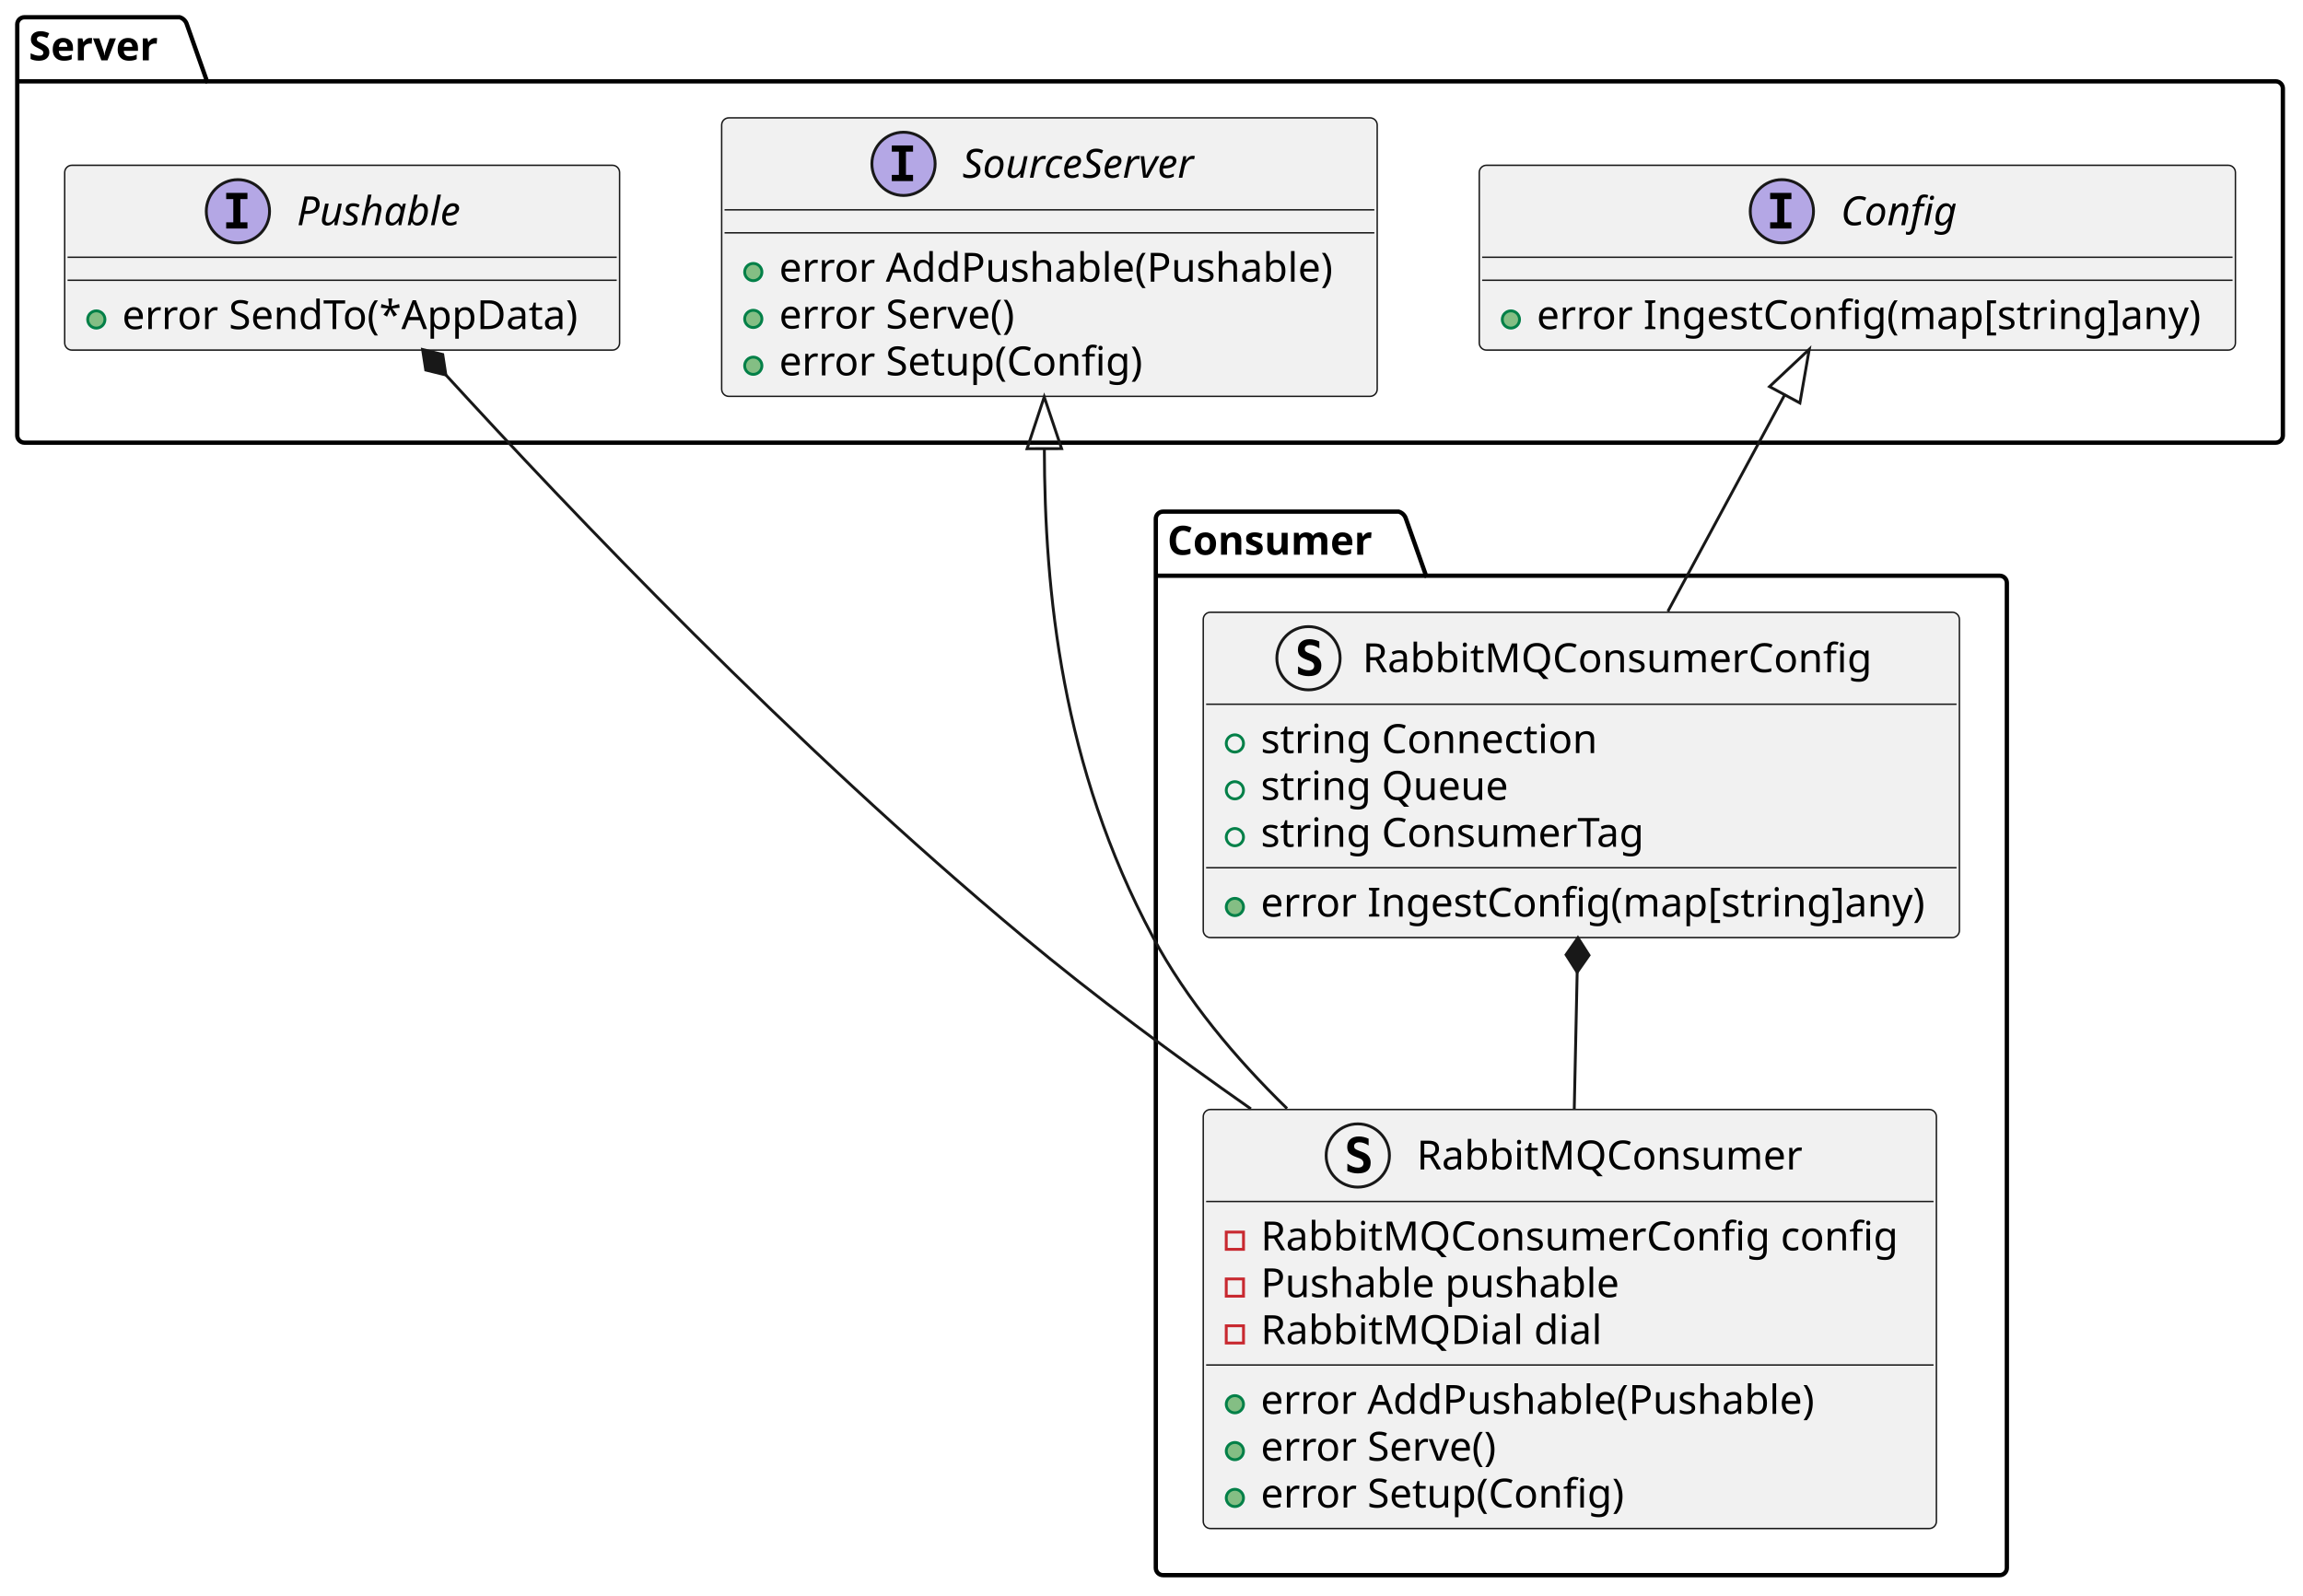
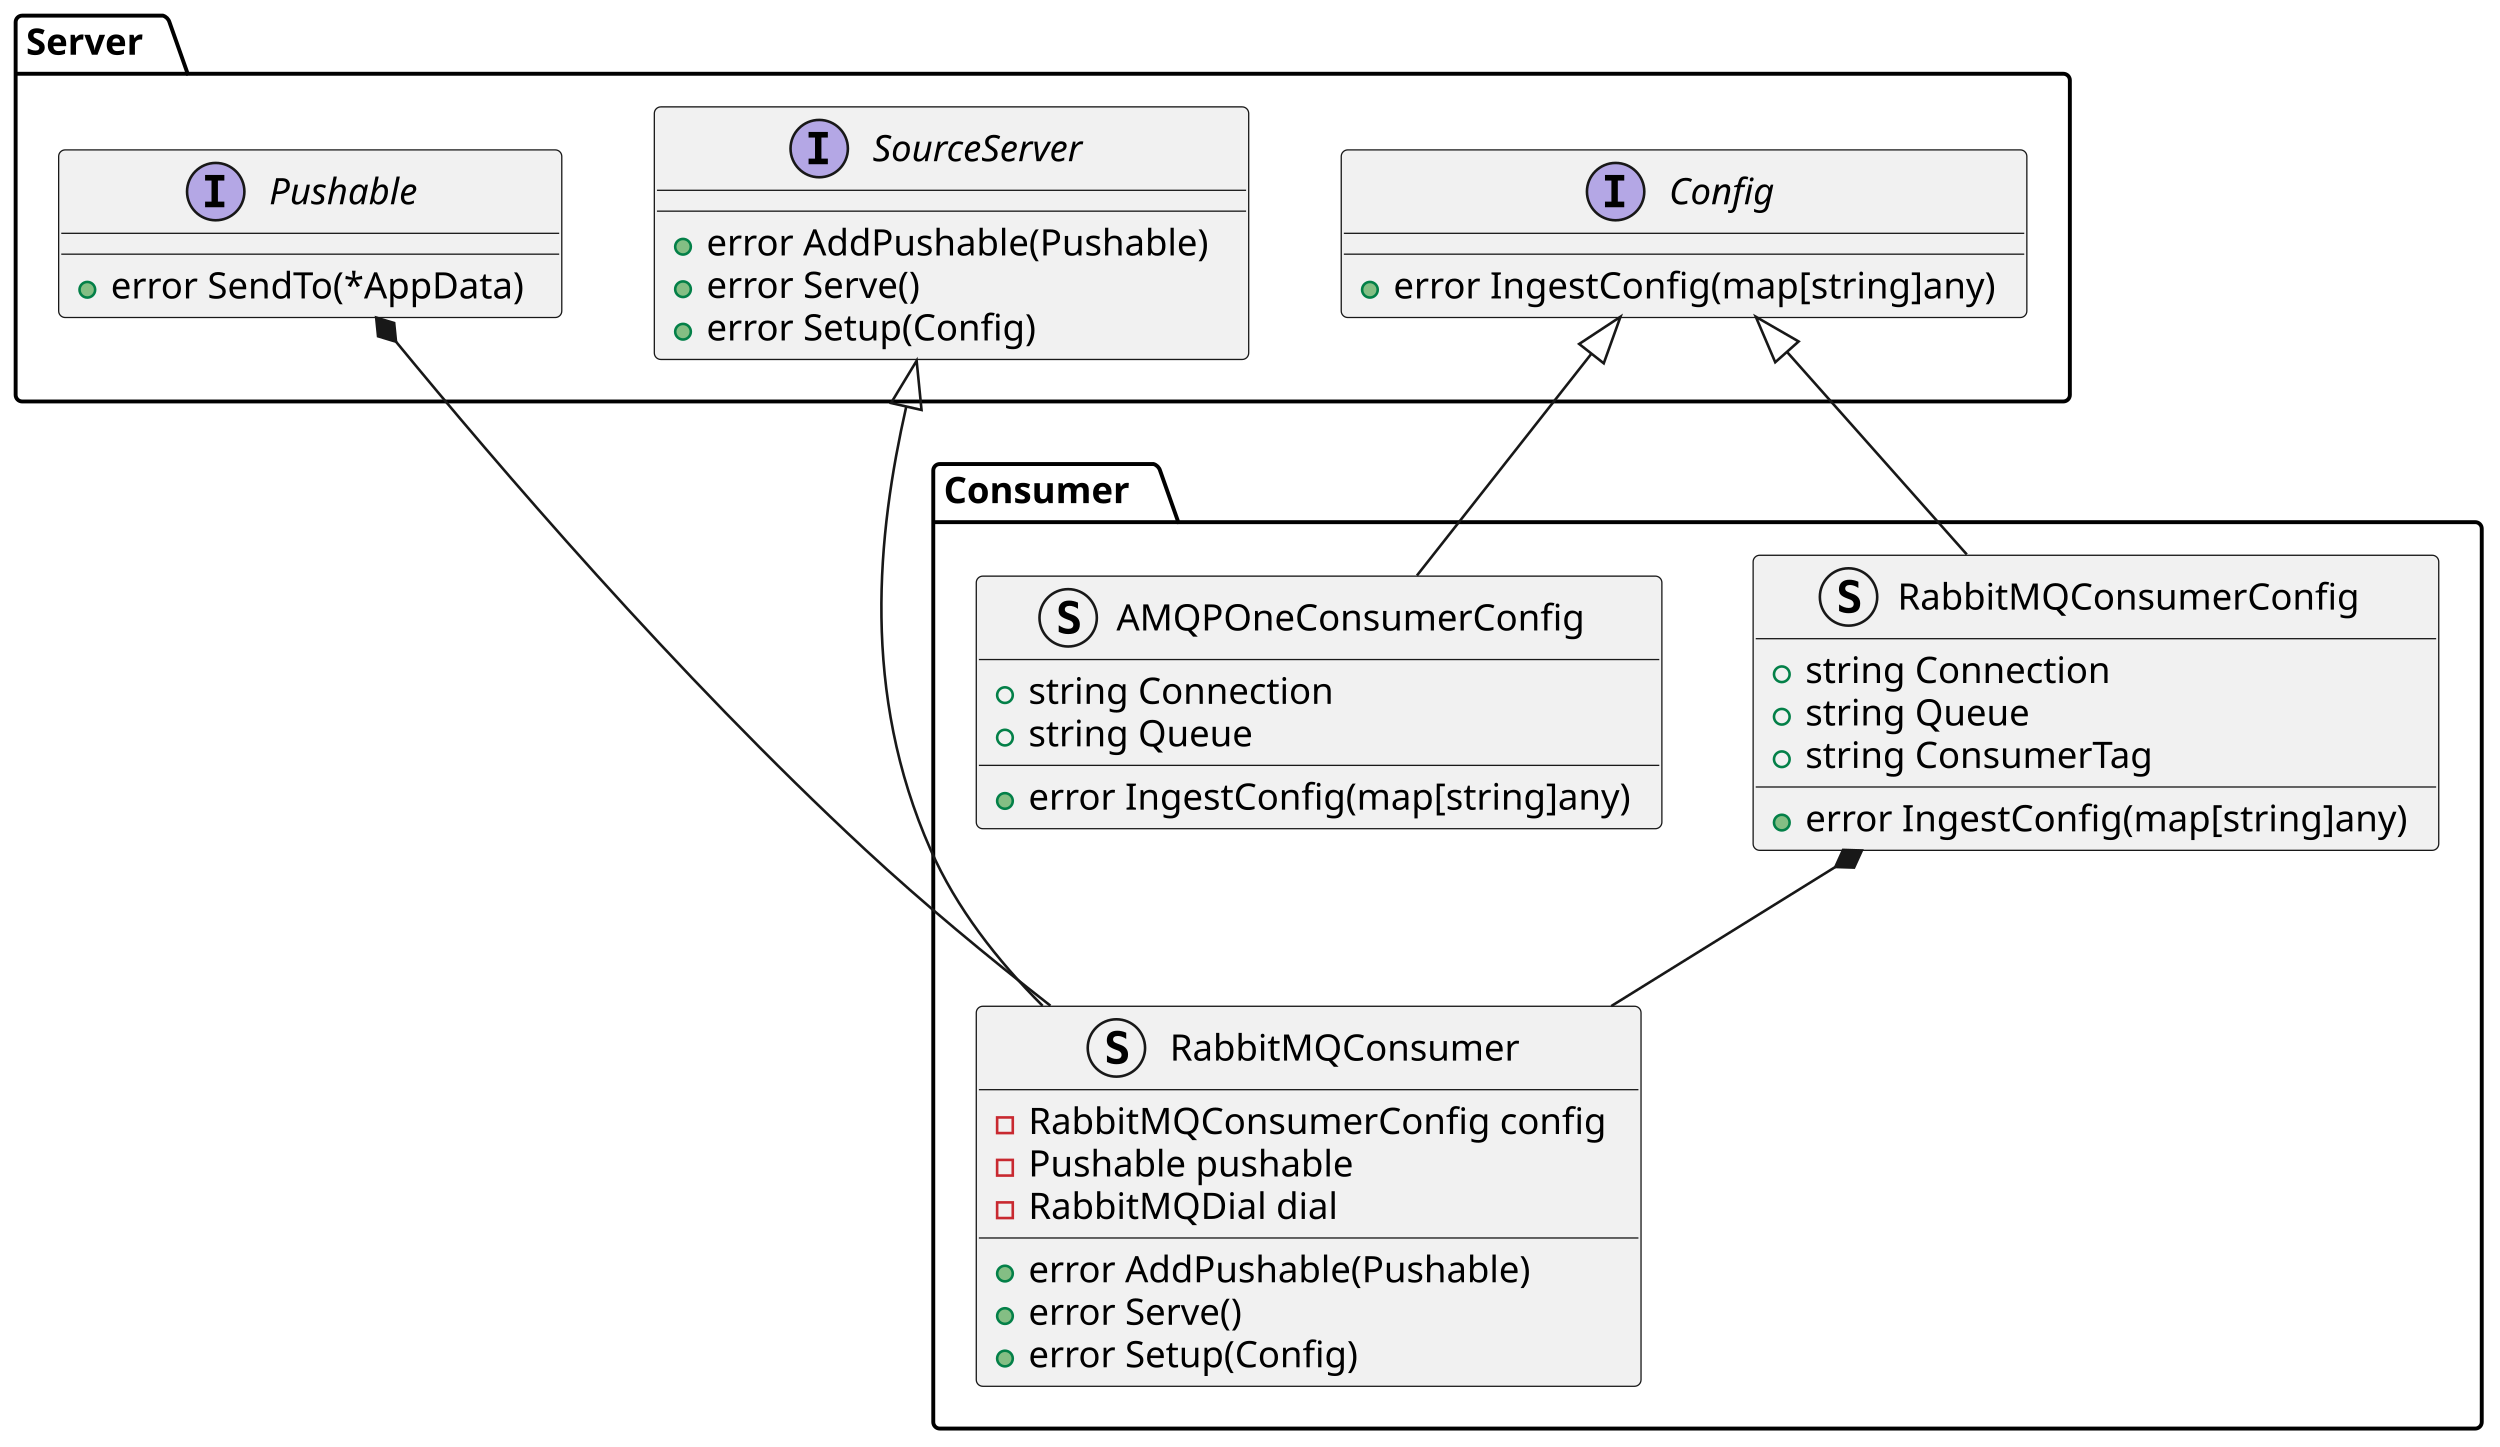
- <svg xmlns="http://www.w3.org/2000/svg" contentStyleType="text/css" height="555px" preserveAspectRatio="none" style="width:801px;height:555px;background:#FFFFFF;" version="1.1" viewBox="0 0 801 555" width="801px" zoomAndPan="magnify">
+ <svg xmlns="http://www.w3.org/2000/svg" contentStyleType="text/css" height="555px" preserveAspectRatio="none" style="width:959px;height:555px;background:#FFFFFF;" version="1.1" viewBox="0 0 959 555" width="959px" zoomAndPan="magnify">
  <defs />
  <g>
    <g id="cluster_Server">
      <path d="M8.5,6 L62.5,6 A3.75,3.75 0 0 1 65,8.5 L72,28.297 L791.5,28.297 A2.5,2.5 0 0 1 794,30.797 L794,151.5 A2.5,2.5 0 0 1 791.5,154 L8.5,154 A2.5,2.5 0 0 1 6,151.5 L6,8.5 A2.5,2.5 0 0 1 8.5,6 " fill="none" style="stroke:#000000;stroke-width:1.5;" />
      <line style="stroke:#000000;stroke-width:1.5;" x1="6" x2="72" y1="28.297" y2="28.297" />
      <text fill="#000000" font-family="sans-serif" font-size="14" font-weight="bold" lengthAdjust="spacing" textLength="53" x="10" y="20.995">Server</text>
    </g>
    <g id="cluster_Consumer">
-       <path d="M404.5,178 L486.5,178 A3.75,3.75 0 0 1 489,180.5 L496,200.297 L695.5,200.297 A2.5,2.5 0 0 1 698,202.797 L698,545.5 A2.5,2.5 0 0 1 695.5,548 L404.5,548 A2.5,2.5 0 0 1 402,545.5 L402,180.5 A2.5,2.5 0 0 1 404.5,178 " fill="none" style="stroke:#000000;stroke-width:1.5;" />
-       <line style="stroke:#000000;stroke-width:1.5;" x1="402" x2="496" y1="200.297" y2="200.297" />
-       <text fill="#000000" font-family="sans-serif" font-size="14" font-weight="bold" lengthAdjust="spacing" textLength="81" x="406" y="192.995">Consumer</text>
+       <path d="M360.5,178 L442.5,178 A3.75,3.75 0 0 1 445,180.5 L452,200.297 L949.5,200.297 A2.5,2.5 0 0 1 952,202.797 L952,545.5 A2.5,2.5 0 0 1 949.5,548 L360.5,548 A2.5,2.5 0 0 1 358,545.5 L358,180.5 A2.5,2.5 0 0 1 360.5,178 " fill="none" style="stroke:#000000;stroke-width:1.5;" />
+       <line style="stroke:#000000;stroke-width:1.5;" x1="358" x2="452" y1="200.297" y2="200.297" />
+       <text fill="#000000" font-family="sans-serif" font-size="14" font-weight="bold" lengthAdjust="spacing" textLength="81" x="362" y="192.995">Consumer</text>
    </g>
    <g id="elem_Pushable">
      <rect codeLine="2" fill="#F1F1F1" height="64.297" id="Pushable" rx="2.5" ry="2.5" style="stroke:#181818;stroke-width:0.5;" width="193" x="22.5" y="57.5" />
      <ellipse cx="82.75" cy="73.5" fill="#B4A7E5" rx="11" ry="11" style="stroke:#181818;stroke-width:1.0;" />
      <path d="M78.672,69.266 L78.672,67.109 L86.062,67.109 L86.062,69.266 L83.594,69.266 L83.594,77.344 L86.062,77.344 L86.062,79.5 L78.672,79.5 L78.672,77.344 L81.141,77.344 L81.141,69.266 L78.672,69.266 Z " fill="#000000" />
      <text fill="#000000" font-family="sans-serif" font-size="14" font-style="italic" lengthAdjust="spacing" textLength="64" x="103.25" y="78.347">Pushable</text>
      <line style="stroke:#181818;stroke-width:0.5;" x1="23.5" x2="214.5" y1="89.5" y2="89.5" />
      <line style="stroke:#181818;stroke-width:0.5;" x1="23.5" x2="214.5" y1="97.5" y2="97.5" />
      <ellipse cx="33.5" cy="111.148" fill="#84BE84" rx="3" ry="3" style="stroke:#038048;stroke-width:1.0;" />
      <text fill="#000000" font-family="sans-serif" font-size="14" lengthAdjust="spacing" textLength="167" x="42.5" y="114.495">error SendTo(*AppData)</text>
    </g>
    <g id="elem_SourceServer">
      <rect codeLine="5" fill="#F1F1F1" height="96.891" id="SourceServer" rx="2.5" ry="2.5" style="stroke:#181818;stroke-width:0.5;" width="228" x="251" y="41" />
      <ellipse cx="314.25" cy="57" fill="#B4A7E5" rx="11" ry="11" style="stroke:#181818;stroke-width:1.0;" />
      <path d="M310.172,52.766 L310.172,50.609 L317.562,50.609 L317.562,52.766 L315.094,52.766 L315.094,60.844 L317.562,60.844 L317.562,63 L310.172,63 L310.172,60.844 L312.641,60.844 L312.641,52.766 L310.172,52.766 Z " fill="#000000" />
      <text fill="#000000" font-family="sans-serif" font-size="14" font-style="italic" lengthAdjust="spacing" textLength="93" x="334.75" y="61.847">SourceServer</text>
      <line style="stroke:#181818;stroke-width:0.5;" x1="252" x2="478" y1="73" y2="73" />
      <line style="stroke:#181818;stroke-width:0.5;" x1="252" x2="478" y1="81" y2="81" />
      <ellipse cx="262" cy="94.648" fill="#84BE84" rx="3" ry="3" style="stroke:#038048;stroke-width:1.0;" />
      <text fill="#000000" font-family="sans-serif" font-size="14" lengthAdjust="spacing" textLength="202" x="271" y="97.995">error AddPushable(Pushable)</text>
      <ellipse cx="262" cy="110.945" fill="#84BE84" rx="3" ry="3" style="stroke:#038048;stroke-width:1.0;" />
      <text fill="#000000" font-family="sans-serif" font-size="14" lengthAdjust="spacing" textLength="86" x="271" y="114.292">error Serve()</text>
      <ellipse cx="262" cy="127.242" fill="#84BE84" rx="3" ry="3" style="stroke:#038048;stroke-width:1.0;" />
      <text fill="#000000" font-family="sans-serif" font-size="14" lengthAdjust="spacing" textLength="132" x="271" y="130.589">error Setup(Config)</text>
    </g>
    <g id="elem_Config">
      <rect codeLine="10" fill="#F1F1F1" height="64.297" id="Config" rx="2.5" ry="2.5" style="stroke:#181818;stroke-width:0.5;" width="263" x="514.5" y="57.5" />
      <ellipse cx="619.75" cy="73.5" fill="#B4A7E5" rx="11" ry="11" style="stroke:#181818;stroke-width:1.0;" />
      <path d="M615.672,69.266 L615.672,67.109 L623.062,67.109 L623.062,69.266 L620.594,69.266 L620.594,77.344 L623.062,77.344 L623.062,79.5 L615.672,79.5 L615.672,77.344 L618.141,77.344 L618.141,69.266 L615.672,69.266 Z " fill="#000000" />
      <text fill="#000000" font-family="sans-serif" font-size="14" font-style="italic" lengthAdjust="spacing" textLength="44" x="640.25" y="78.347">Config</text>
      <line style="stroke:#181818;stroke-width:0.5;" x1="515.5" x2="776.5" y1="89.5" y2="89.5" />
      <line style="stroke:#181818;stroke-width:0.5;" x1="515.5" x2="776.5" y1="97.5" y2="97.5" />
      <ellipse cx="525.5" cy="111.148" fill="#84BE84" rx="3" ry="3" style="stroke:#038048;stroke-width:1.0;" />
      <text fill="#000000" font-family="sans-serif" font-size="14" lengthAdjust="spacing" textLength="237" x="534.5" y="114.495">error IngestConfig(map[string]any)</text>
    </g>
    <g id="elem_RabbitMQConsumer">
-       <rect codeLine="15" fill="#F1F1F1" height="145.781" id="RabbitMQConsumer" rx="2.5" ry="2.5" style="stroke:#181818;stroke-width:0.5;" width="255" x="418.5" y="386" />
-       <ellipse cx="472.25" cy="402" fill="#F1F1F1" rx="11" ry="11" style="stroke:#181818;stroke-width:1.0;" />
-       <path d="M471.734,402.562 Q469.875,401.859 469.219,401.094 Q468.578,400.312 468.578,399 Q468.578,397.312 469.656,396.344 Q470.734,395.375 472.609,395.375 Q473.469,395.375 474.312,395.578 Q475.172,395.766 476.016,396.156 L476.016,398.547 Q475.234,397.984 474.406,397.703 Q473.594,397.406 472.797,397.406 Q471.922,397.406 471.438,397.766 Q470.969,398.125 470.969,398.781 Q470.969,399.297 471.312,399.641 Q471.656,399.969 472.75,400.375 L473.812,400.781 Q475.297,401.328 476,402.234 Q476.719,403.141 476.719,404.516 Q476.719,406.391 475.609,407.312 Q474.5,408.234 472.25,408.234 Q471.328,408.234 470.406,408.016 Q469.484,407.797 468.625,407.375 L468.625,404.844 Q469.594,405.531 470.516,405.875 Q471.438,406.219 472.328,406.219 Q473.234,406.219 473.734,405.812 Q474.234,405.391 474.234,404.656 Q474.234,404.094 473.891,403.688 Q473.562,403.266 472.938,403.016 L471.734,402.562 Z " fill="#000000" />
-       <text fill="#000000" font-family="sans-serif" font-size="14" lengthAdjust="spacing" textLength="139" x="492.75" y="406.847">RabbitMQConsumer</text>
-       <line style="stroke:#181818;stroke-width:0.5;" x1="419.5" x2="672.5" y1="418" y2="418" />
-       <rect fill="none" height="6" style="stroke:#C82930;stroke-width:1.0;" width="6" x="426.5" y="428.648" />
-       <text fill="#000000" font-family="sans-serif" font-size="14" lengthAdjust="spacing" textLength="229" x="438.5" y="434.995">RabbitMQConsumerConfig config</text>
-       <rect fill="none" height="6" style="stroke:#C82930;stroke-width:1.0;" width="6" x="426.5" y="444.945" />
-       <text fill="#000000" font-family="sans-serif" font-size="14" lengthAdjust="spacing" textLength="132" x="438.5" y="451.292">Pushable pushable</text>
-       <rect fill="none" height="6" style="stroke:#C82930;stroke-width:1.0;" width="6" x="426.5" y="461.242" />
-       <text fill="#000000" font-family="sans-serif" font-size="14" lengthAdjust="spacing" textLength="119" x="438.5" y="467.589">RabbitMQDial dial</text>
-       <line style="stroke:#181818;stroke-width:0.5;" x1="419.5" x2="672.5" y1="474.891" y2="474.891" />
-       <ellipse cx="429.5" cy="488.539" fill="#84BE84" rx="3" ry="3" style="stroke:#038048;stroke-width:1.0;" />
-       <text fill="#000000" font-family="sans-serif" font-size="14" lengthAdjust="spacing" textLength="202" x="438.5" y="491.886">error AddPushable(Pushable)</text>
-       <ellipse cx="429.5" cy="504.836" fill="#84BE84" rx="3" ry="3" style="stroke:#038048;stroke-width:1.0;" />
-       <text fill="#000000" font-family="sans-serif" font-size="14" lengthAdjust="spacing" textLength="86" x="438.5" y="508.183">error Serve()</text>
-       <ellipse cx="429.5" cy="521.133" fill="#84BE84" rx="3" ry="3" style="stroke:#038048;stroke-width:1.0;" />
-       <text fill="#000000" font-family="sans-serif" font-size="14" lengthAdjust="spacing" textLength="132" x="438.5" y="524.48">error Setup(Config)</text>
+       <rect codeLine="15" fill="#F1F1F1" height="145.781" id="RabbitMQConsumer" rx="2.5" ry="2.5" style="stroke:#181818;stroke-width:0.5;" width="255" x="374.5" y="386" />
+       <ellipse cx="428.25" cy="402" fill="#F1F1F1" rx="11" ry="11" style="stroke:#181818;stroke-width:1.0;" />
+       <path d="M427.734,402.562 Q425.875,401.859 425.219,401.094 Q424.578,400.312 424.578,399 Q424.578,397.312 425.656,396.344 Q426.734,395.375 428.609,395.375 Q429.469,395.375 430.312,395.578 Q431.172,395.766 432.016,396.156 L432.016,398.547 Q431.234,397.984 430.406,397.703 Q429.594,397.406 428.797,397.406 Q427.922,397.406 427.438,397.766 Q426.969,398.125 426.969,398.781 Q426.969,399.297 427.312,399.641 Q427.656,399.969 428.75,400.375 L429.812,400.781 Q431.297,401.328 432,402.234 Q432.719,403.141 432.719,404.516 Q432.719,406.391 431.609,407.312 Q430.5,408.234 428.25,408.234 Q427.328,408.234 426.406,408.016 Q425.484,407.797 424.625,407.375 L424.625,404.844 Q425.594,405.531 426.516,405.875 Q427.438,406.219 428.328,406.219 Q429.234,406.219 429.734,405.812 Q430.234,405.391 430.234,404.656 Q430.234,404.094 429.891,403.688 Q429.562,403.266 428.938,403.016 L427.734,402.562 Z " fill="#000000" />
+       <text fill="#000000" font-family="sans-serif" font-size="14" lengthAdjust="spacing" textLength="139" x="448.75" y="406.847">RabbitMQConsumer</text>
+       <line style="stroke:#181818;stroke-width:0.5;" x1="375.5" x2="628.5" y1="418" y2="418" />
+       <rect fill="none" height="6" style="stroke:#C82930;stroke-width:1.0;" width="6" x="382.5" y="428.648" />
+       <text fill="#000000" font-family="sans-serif" font-size="14" lengthAdjust="spacing" textLength="229" x="394.5" y="434.995">RabbitMQConsumerConfig config</text>
+       <rect fill="none" height="6" style="stroke:#C82930;stroke-width:1.0;" width="6" x="382.5" y="444.945" />
+       <text fill="#000000" font-family="sans-serif" font-size="14" lengthAdjust="spacing" textLength="132" x="394.5" y="451.292">Pushable pushable</text>
+       <rect fill="none" height="6" style="stroke:#C82930;stroke-width:1.0;" width="6" x="382.5" y="461.242" />
+       <text fill="#000000" font-family="sans-serif" font-size="14" lengthAdjust="spacing" textLength="119" x="394.5" y="467.589">RabbitMQDial dial</text>
+       <line style="stroke:#181818;stroke-width:0.5;" x1="375.5" x2="628.5" y1="474.891" y2="474.891" />
+       <ellipse cx="385.5" cy="488.539" fill="#84BE84" rx="3" ry="3" style="stroke:#038048;stroke-width:1.0;" />
+       <text fill="#000000" font-family="sans-serif" font-size="14" lengthAdjust="spacing" textLength="202" x="394.5" y="491.886">error AddPushable(Pushable)</text>
+       <ellipse cx="385.5" cy="504.836" fill="#84BE84" rx="3" ry="3" style="stroke:#038048;stroke-width:1.0;" />
+       <text fill="#000000" font-family="sans-serif" font-size="14" lengthAdjust="spacing" textLength="86" x="394.5" y="508.183">error Serve()</text>
+       <ellipse cx="385.5" cy="521.133" fill="#84BE84" rx="3" ry="3" style="stroke:#038048;stroke-width:1.0;" />
+       <text fill="#000000" font-family="sans-serif" font-size="14" lengthAdjust="spacing" textLength="132" x="394.5" y="524.48">error Setup(Config)</text>
    </g>
    <g id="elem_RabbitMQConsumerConfig">
-       <rect codeLine="23" fill="#F1F1F1" height="113.188" id="RabbitMQConsumerConfig" rx="2.5" ry="2.5" style="stroke:#181818;stroke-width:0.5;" width="263" x="418.5" y="213" />
-       <ellipse cx="455.1" cy="229" fill="#F1F1F1" rx="11" ry="11" style="stroke:#181818;stroke-width:1.0;" />
-       <path d="M454.584,229.562 Q452.725,228.859 452.069,228.094 Q451.428,227.312 451.428,226 Q451.428,224.312 452.506,223.344 Q453.584,222.375 455.459,222.375 Q456.319,222.375 457.163,222.578 Q458.022,222.766 458.866,223.156 L458.866,225.547 Q458.084,224.984 457.256,224.703 Q456.444,224.406 455.647,224.406 Q454.772,224.406 454.288,224.766 Q453.819,225.125 453.819,225.781 Q453.819,226.297 454.163,226.641 Q454.506,226.969 455.6,227.375 L456.663,227.781 Q458.147,228.328 458.85,229.234 Q459.569,230.141 459.569,231.516 Q459.569,233.391 458.459,234.312 Q457.35,235.234 455.1,235.234 Q454.178,235.234 453.256,235.016 Q452.334,234.797 451.475,234.375 L451.475,231.844 Q452.444,232.531 453.366,232.875 Q454.288,233.219 455.178,233.219 Q456.084,233.219 456.584,232.812 Q457.084,232.391 457.084,231.656 Q457.084,231.094 456.741,230.688 Q456.413,230.266 455.788,230.016 L454.584,229.562 Z " fill="#000000" />
-       <text fill="#000000" font-family="sans-serif" font-size="14" lengthAdjust="spacing" textLength="183" x="473.9" y="233.847">RabbitMQConsumerConfig</text>
-       <line style="stroke:#181818;stroke-width:0.5;" x1="419.5" x2="680.5" y1="245" y2="245" />
-       <ellipse cx="429.5" cy="258.648" fill="none" rx="3" ry="3" style="stroke:#038048;stroke-width:1.0;" />
-       <text fill="#000000" font-family="sans-serif" font-size="14" lengthAdjust="spacing" textLength="123" x="438.5" y="261.995">string Connection</text>
-       <ellipse cx="429.5" cy="274.945" fill="none" rx="3" ry="3" style="stroke:#038048;stroke-width:1.0;" />
-       <text fill="#000000" font-family="sans-serif" font-size="14" lengthAdjust="spacing" textLength="90" x="438.5" y="278.292">string Queue</text>
-       <ellipse cx="429.5" cy="291.242" fill="none" rx="3" ry="3" style="stroke:#038048;stroke-width:1.0;" />
-       <text fill="#000000" font-family="sans-serif" font-size="14" lengthAdjust="spacing" textLength="141" x="438.5" y="294.589">string ConsumerTag</text>
-       <line style="stroke:#181818;stroke-width:0.5;" x1="419.5" x2="680.5" y1="301.891" y2="301.891" />
-       <ellipse cx="429.5" cy="315.539" fill="#84BE84" rx="3" ry="3" style="stroke:#038048;stroke-width:1.0;" />
-       <text fill="#000000" font-family="sans-serif" font-size="14" lengthAdjust="spacing" textLength="237" x="438.5" y="318.886">error IngestConfig(map[string]any)</text>
+       <rect codeLine="23" fill="#F1F1F1" height="113.188" id="RabbitMQConsumerConfig" rx="2.5" ry="2.5" style="stroke:#181818;stroke-width:0.5;" width="263" x="672.5" y="213" />
+       <ellipse cx="709.1" cy="229" fill="#F1F1F1" rx="11" ry="11" style="stroke:#181818;stroke-width:1.0;" />
+       <path d="M708.584,229.562 Q706.725,228.859 706.069,228.094 Q705.428,227.312 705.428,226 Q705.428,224.312 706.506,223.344 Q707.584,222.375 709.459,222.375 Q710.319,222.375 711.163,222.578 Q712.022,222.766 712.866,223.156 L712.866,225.547 Q712.084,224.984 711.256,224.703 Q710.444,224.406 709.647,224.406 Q708.772,224.406 708.288,224.766 Q707.819,225.125 707.819,225.781 Q707.819,226.297 708.163,226.641 Q708.506,226.969 709.6,227.375 L710.663,227.781 Q712.147,228.328 712.85,229.234 Q713.569,230.141 713.569,231.516 Q713.569,233.391 712.459,234.312 Q711.35,235.234 709.1,235.234 Q708.178,235.234 707.256,235.016 Q706.334,234.797 705.475,234.375 L705.475,231.844 Q706.444,232.531 707.366,232.875 Q708.288,233.219 709.178,233.219 Q710.084,233.219 710.584,232.812 Q711.084,232.391 711.084,231.656 Q711.084,231.094 710.741,230.688 Q710.413,230.266 709.788,230.016 L708.584,229.562 Z " fill="#000000" />
+       <text fill="#000000" font-family="sans-serif" font-size="14" lengthAdjust="spacing" textLength="183" x="727.9" y="233.847">RabbitMQConsumerConfig</text>
+       <line style="stroke:#181818;stroke-width:0.5;" x1="673.5" x2="934.5" y1="245" y2="245" />
+       <ellipse cx="683.5" cy="258.648" fill="none" rx="3" ry="3" style="stroke:#038048;stroke-width:1.0;" />
+       <text fill="#000000" font-family="sans-serif" font-size="14" lengthAdjust="spacing" textLength="123" x="692.5" y="261.995">string Connection</text>
+       <ellipse cx="683.5" cy="274.945" fill="none" rx="3" ry="3" style="stroke:#038048;stroke-width:1.0;" />
+       <text fill="#000000" font-family="sans-serif" font-size="14" lengthAdjust="spacing" textLength="90" x="692.5" y="278.292">string Queue</text>
+       <ellipse cx="683.5" cy="291.242" fill="none" rx="3" ry="3" style="stroke:#038048;stroke-width:1.0;" />
+       <text fill="#000000" font-family="sans-serif" font-size="14" lengthAdjust="spacing" textLength="141" x="692.5" y="294.589">string ConsumerTag</text>
+       <line style="stroke:#181818;stroke-width:0.5;" x1="673.5" x2="934.5" y1="301.891" y2="301.891" />
+       <ellipse cx="683.5" cy="315.539" fill="#84BE84" rx="3" ry="3" style="stroke:#038048;stroke-width:1.0;" />
+       <text fill="#000000" font-family="sans-serif" font-size="14" lengthAdjust="spacing" textLength="237" x="692.5" y="318.886">error IngestConfig(map[string]any)</text>
+     </g>
+     <g id="elem_AMQPOneConsumerConfig">
+       <rect codeLine="29" fill="#F1F1F1" height="96.891" id="AMQPOneConsumerConfig" rx="2.5" ry="2.5" style="stroke:#181818;stroke-width:0.5;" width="263" x="374.5" y="221" />
+       <ellipse cx="409.75" cy="237" fill="#F1F1F1" rx="11" ry="11" style="stroke:#181818;stroke-width:1.0;" />
+       <path d="M409.234,237.562 Q407.375,236.859 406.719,236.094 Q406.078,235.312 406.078,234 Q406.078,232.312 407.156,231.344 Q408.234,230.375 410.109,230.375 Q410.969,230.375 411.812,230.578 Q412.672,230.766 413.516,231.156 L413.516,233.547 Q412.734,232.984 411.906,232.703 Q411.094,232.406 410.297,232.406 Q409.422,232.406 408.938,232.766 Q408.469,233.125 408.469,233.781 Q408.469,234.297 408.812,234.641 Q409.156,234.969 410.25,235.375 L411.312,235.781 Q412.797,236.328 413.5,237.234 Q414.219,238.141 414.219,239.516 Q414.219,241.391 413.109,242.312 Q412,243.234 409.75,243.234 Q408.828,243.234 407.906,243.016 Q406.984,242.797 406.125,242.375 L406.125,239.844 Q407.094,240.531 408.016,240.875 Q408.938,241.219 409.828,241.219 Q410.734,241.219 411.234,240.812 Q411.734,240.391 411.734,239.656 Q411.734,239.094 411.391,238.688 Q411.062,238.266 410.438,238.016 L409.234,237.562 Z " fill="#000000" />
+       <text fill="#000000" font-family="sans-serif" font-size="14" lengthAdjust="spacing" textLength="186" x="428.25" y="241.847">AMQPOneConsumerConfig</text>
+       <line style="stroke:#181818;stroke-width:0.5;" x1="375.5" x2="636.5" y1="253" y2="253" />
+       <ellipse cx="385.5" cy="266.648" fill="none" rx="3" ry="3" style="stroke:#038048;stroke-width:1.0;" />
+       <text fill="#000000" font-family="sans-serif" font-size="14" lengthAdjust="spacing" textLength="123" x="394.5" y="269.995">string Connection</text>
+       <ellipse cx="385.5" cy="282.945" fill="none" rx="3" ry="3" style="stroke:#038048;stroke-width:1.0;" />
+       <text fill="#000000" font-family="sans-serif" font-size="14" lengthAdjust="spacing" textLength="90" x="394.5" y="286.292">string Queue</text>
+       <line style="stroke:#181818;stroke-width:0.5;" x1="375.5" x2="636.5" y1="293.594" y2="293.594" />
+       <ellipse cx="385.5" cy="307.242" fill="#84BE84" rx="3" ry="3" style="stroke:#038048;stroke-width:1.0;" />
+       <text fill="#000000" font-family="sans-serif" font-size="14" lengthAdjust="spacing" textLength="237" x="394.5" y="310.589">error IngestConfig(map[string]any)</text>
    </g>
    <g id="link_SourceServer_RabbitMQConsumer">
-       <path codeLine="32" d="M363.23,156.09 C363.34,205.84 369.25,266.76 401,326 C412.74,347.9 429.57,368.05 447.64,385.66 " fill="none" id="SourceServer-backto-RabbitMQConsumer" style="stroke:#181818;stroke-width:1.0;" />
-       <polygon fill="none" points="363.19,138.09,357.23,156.103,369.23,156.077,363.19,138.09" style="stroke:#181818;stroke-width:1.0;" />
+       <path codeLine="37" d="M347.648,155.936 C336.498,205.216 330.29,265.57 357,326 C366.84,348.26 382.49,368.39 399.95,385.83 " fill="none" id="SourceServer-backto-RabbitMQConsumer" style="stroke:#181818;stroke-width:1.0;" />
+       <polygon fill="none" points="351.62,138.38,341.796,154.612,353.5,157.26,351.62,138.38" style="stroke:#181818;stroke-width:1.0;" />
    </g>
    <g id="link_Pushable_RabbitMQConsumer">
-       <path codeLine="33" d="M155.081,130.453 C197.9,177.253 275.12,258.6 356,326 C380.69,346.57 408.5,367.17 435.07,385.78 " fill="none" id="Pushable-backto-RabbitMQConsumer" style="stroke:#181818;stroke-width:1.0;" />
-       <polygon fill="#181818" points="146.98,121.6,148.079,128.727,155.081,130.453,153.981,123.326,146.98,121.6" style="stroke:#181818;stroke-width:1.0;" />
+       <path codeLine="38" d="M151.918,131.092 C190.278,177.782 258.85,258.14 332,326 C354.05,346.46 379.05,367.1 402.95,385.79 " fill="none" id="Pushable-backto-RabbitMQConsumer" style="stroke:#181818;stroke-width:1.0;" />
+       <polygon fill="#181818" points="144.3,121.82,145.018,128.995,151.918,131.092,151.2,123.917,144.3,121.82" style="stroke:#181818;stroke-width:1.0;" />
    </g>
    <g id="link_Config_RabbitMQConsumerConfig">
-       <path codeLine="36" d="M620.734,137.352 C607.194,162.452 596.32,182.61 580.1,212.7 " fill="none" id="Config-backto-RabbitMQConsumerConfig" style="stroke:#181818;stroke-width:1.0;" />
-       <polygon fill="none" points="629.28,121.51,615.453,134.503,626.015,140.201,629.28,121.51" style="stroke:#181818;stroke-width:1.0;" />
+       <path codeLine="41" d="M685.469,134.972 C707.749,160.072 727.76,182.61 754.47,212.7 " fill="none" id="Config-backto-RabbitMQConsumerConfig" style="stroke:#181818;stroke-width:1.0;" />
+       <polygon fill="none" points="673.52,121.51,680.982,138.955,689.956,130.989,673.52,121.51" style="stroke:#181818;stroke-width:1.0;" />
+     </g>
+     <g id="link_Config_AMQPOneConsumerConfig">
+       <path codeLine="42" d="M610.483,135.659 C588.943,163.049 568.32,189.27 543.53,220.78 " fill="none" id="Config-backto-AMQPOneConsumerConfig" style="stroke:#181818;stroke-width:1.0;" />
+       <polygon fill="none" points="621.61,121.51,605.767,131.95,615.199,139.368,621.61,121.51" style="stroke:#181818;stroke-width:1.0;" />
    </g>
    <g id="link_RabbitMQConsumerConfig_RabbitMQConsumer">
-       <path codeLine="37" d="M548.553,338.247 C548.153,356.917 547.96,366.02 547.54,385.77 " fill="none" id="RabbitMQConsumerConfig-backto-RabbitMQConsumer" style="stroke:#181818;stroke-width:1.0;" />
-       <polygon fill="#181818" points="548.81,326.25,544.682,332.163,548.553,338.247,552.681,332.334,548.81,326.25" style="stroke:#181818;stroke-width:1.0;" />
+       <path codeLine="43" d="M704.015,332.579 C673.845,351.309 649.95,366.14 618.06,385.94 " fill="none" id="RabbitMQConsumerConfig-backto-RabbitMQConsumer" style="stroke:#181818;stroke-width:1.0;" />
+       <polygon fill="#181818" points="714.21,326.25,707.003,326.016,704.015,332.579,711.222,332.813,714.21,326.25" style="stroke:#181818;stroke-width:1.0;" />
    </g>
  </g>
</svg>
